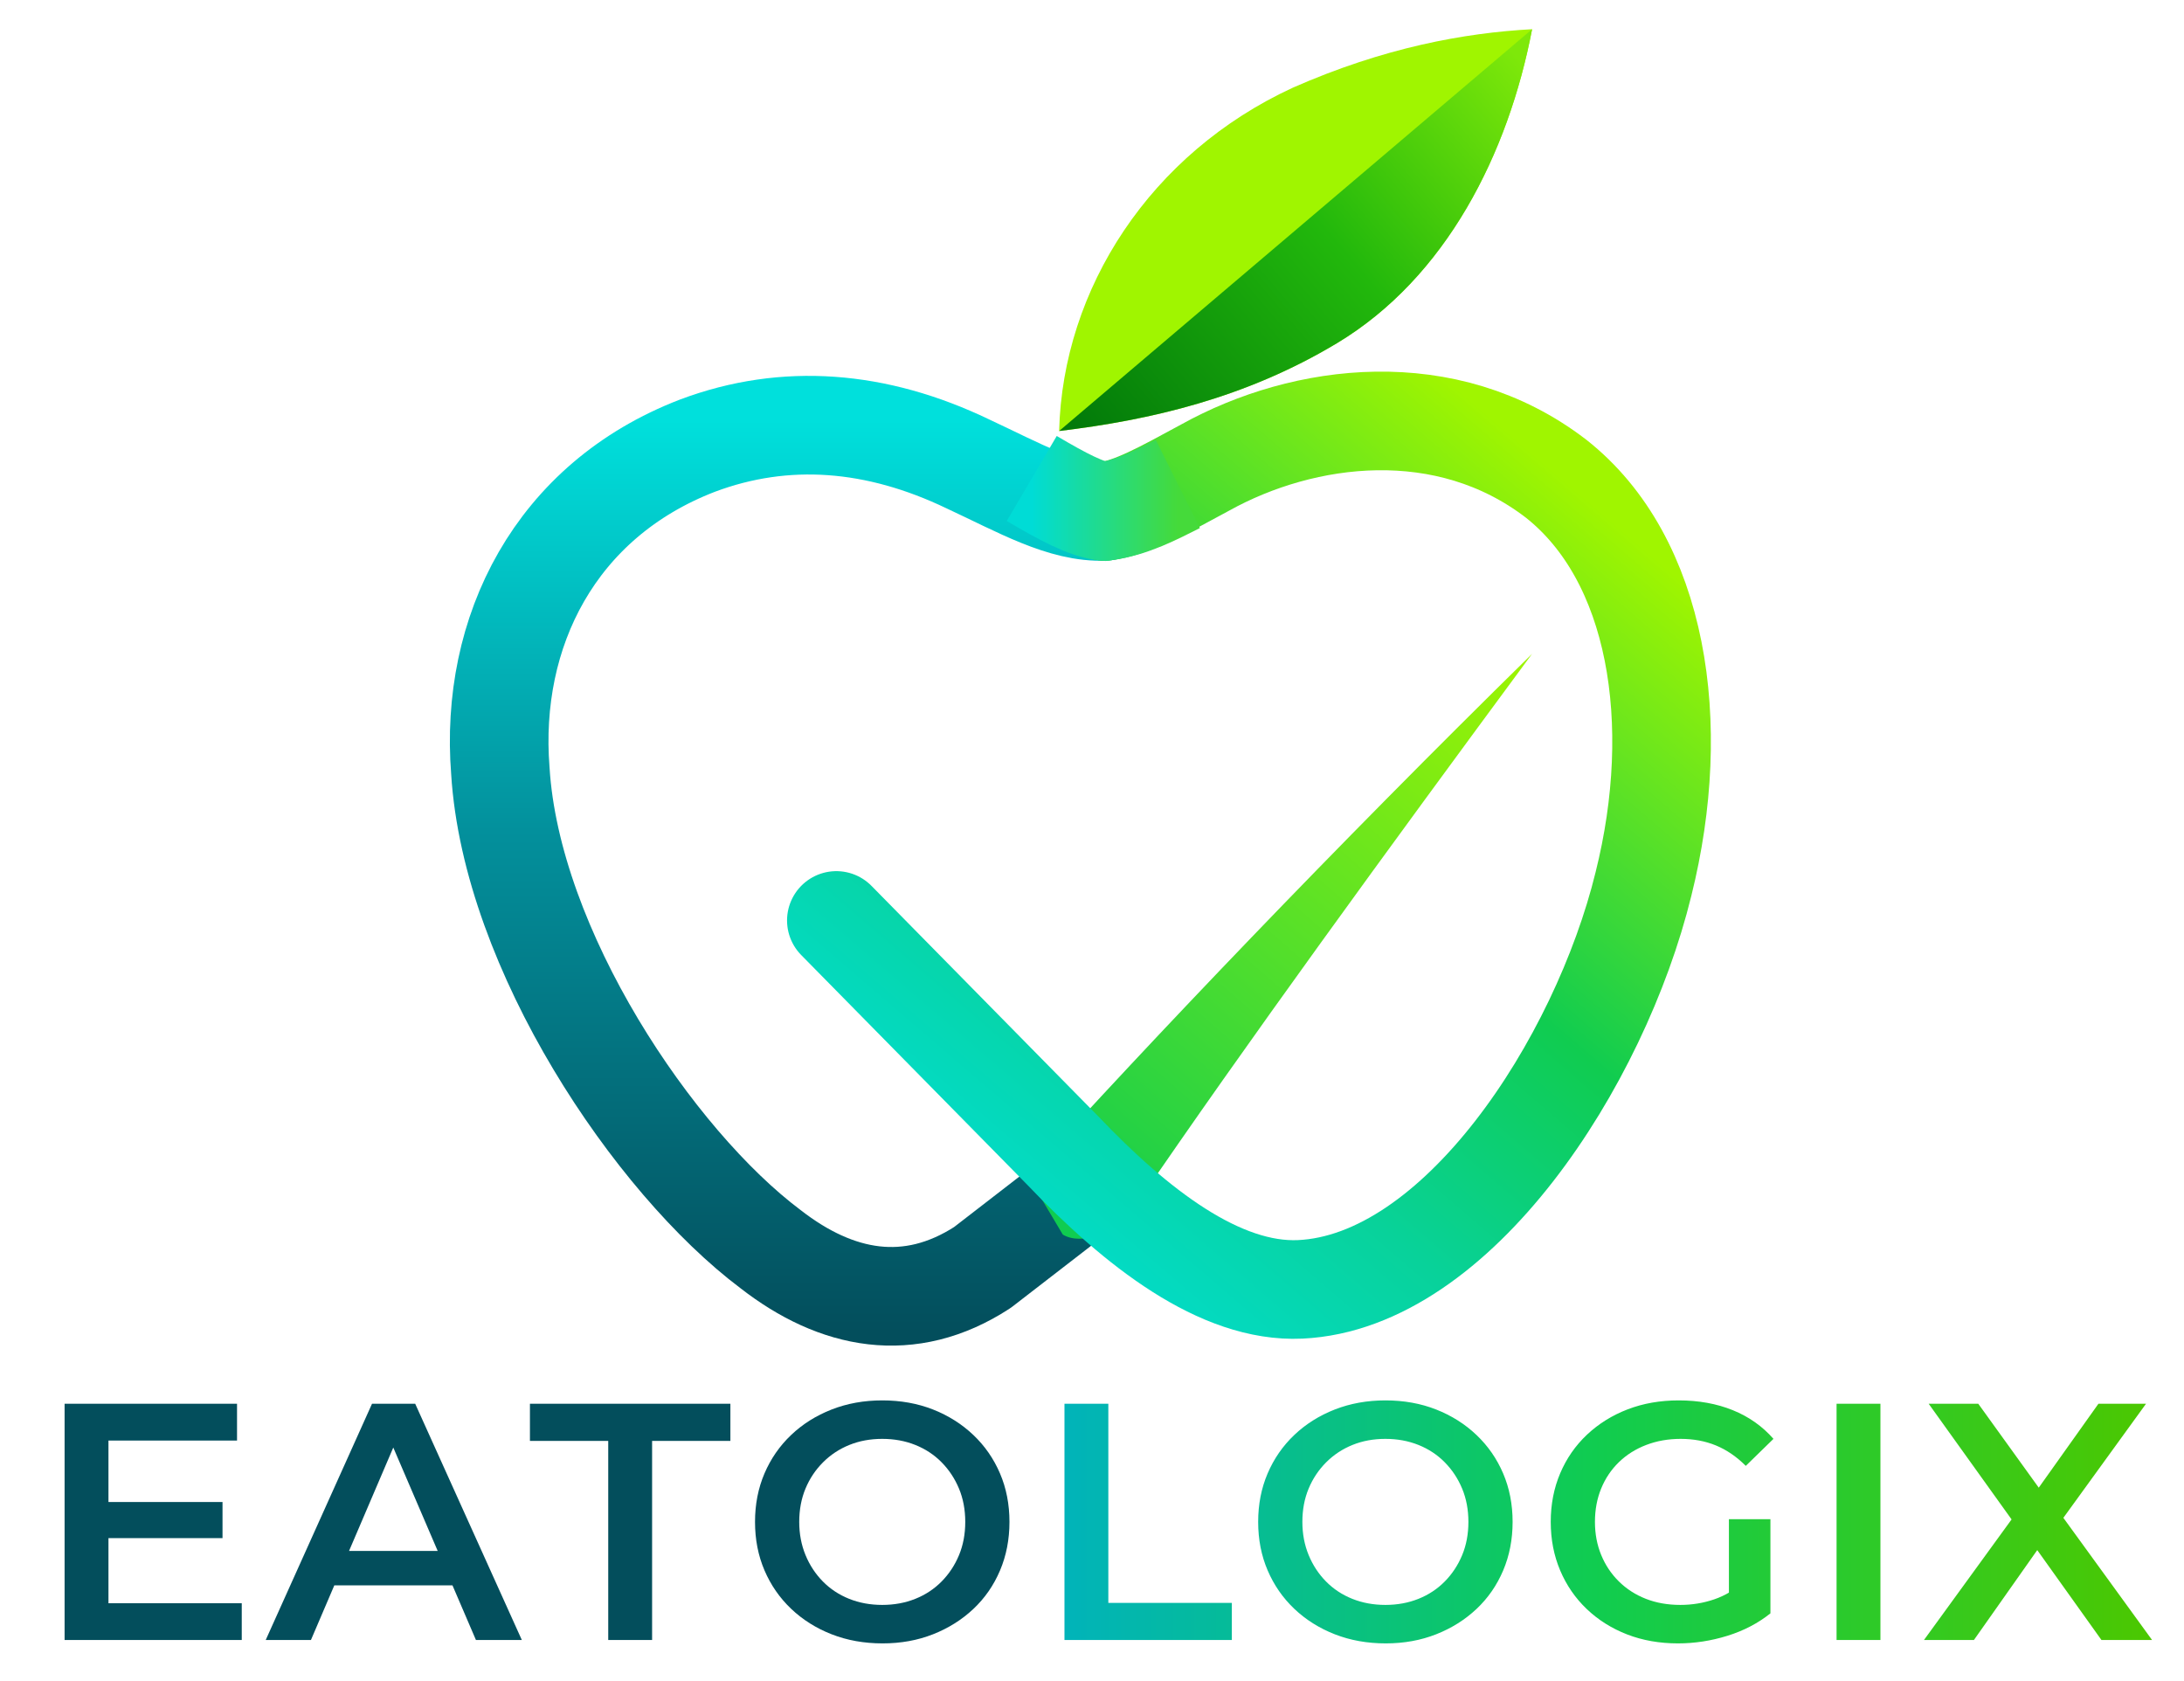
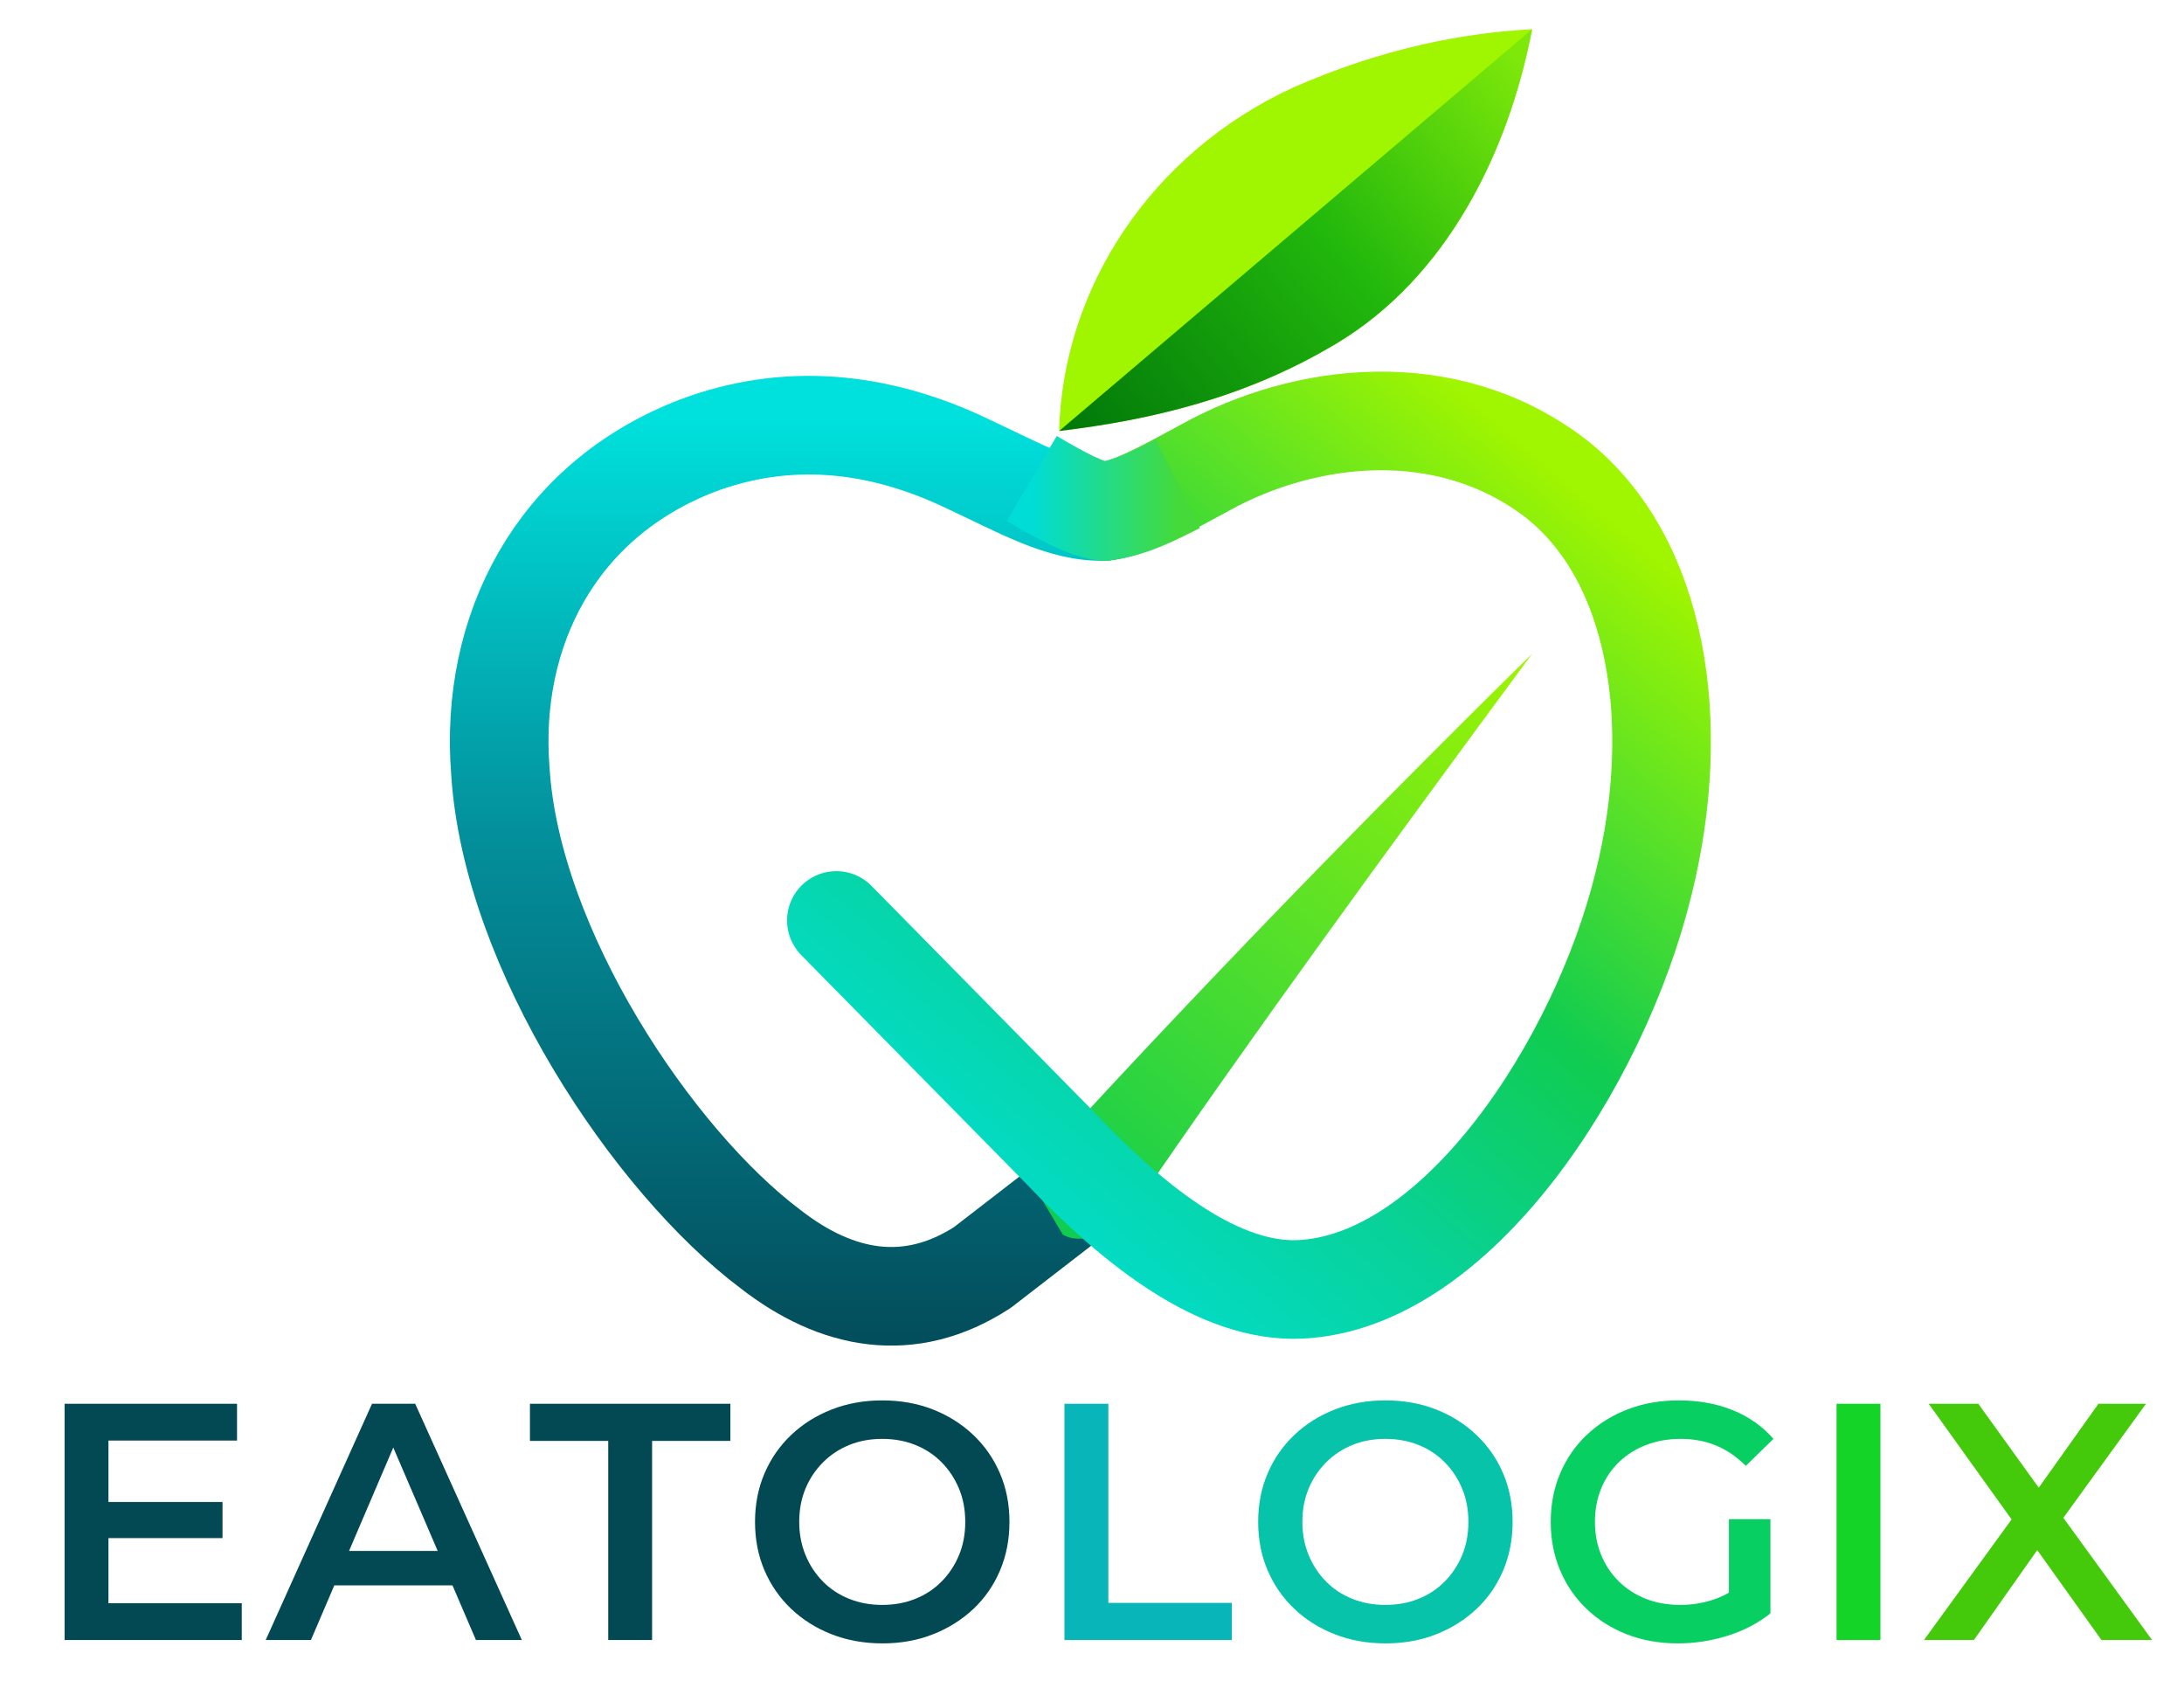
<svg xmlns="http://www.w3.org/2000/svg" viewBox="170 40 1196 920" role="img" aria-label="EATOLOGIX">
  <defs>
    <linearGradient id="fL" gradientUnits="userSpaceOnUse" x1="0" y1="270" x2="0" y2="770">
      <stop offset="0" stop-color="#00E0DC" />
      <stop offset=".45" stop-color="#03909C" />
      <stop offset="1" stop-color="#034E5C" />
    </linearGradient>
    <linearGradient id="fR" gradientUnits="userSpaceOnUse" x1="640" y1="700" x2="1000" y2="280">
      <stop offset="0" stop-color="#00E0DC" />
      <stop offset=".32" stop-color="#08D29A" />
      <stop offset=".58" stop-color="#10CC50" />
      <stop offset="1" stop-color="#A0F500" />
    </linearGradient>
    <linearGradient id="fB" gradientUnits="userSpaceOnUse" x1="745" y1="700" x2="1010" y2="395">
      <stop offset="0" stop-color="#10CC50" />
      <stop offset="1" stop-color="#A0F500" />
    </linearGradient>
    <linearGradient id="fN" gradientUnits="userSpaceOnUse" x1="735" y1="0" x2="815" y2="0">
      <stop offset="0" stop-color="#00DCD6" />
      <stop offset="1" stop-color="#45DA3A" />
    </linearGradient>
    <linearGradient id="fF" gradientUnits="userSpaceOnUse" x1="760" y1="275" x2="1000" y2="70">
      <stop offset="0" stop-color="#027A0A" />
      <stop offset=".55" stop-color="#22B80C" />
      <stop offset="1" stop-color="#7EE80A" />
    </linearGradient>
-     <linearGradient id="fW" gradientUnits="userSpaceOnUse" x1="2963" y1="0" x2="6288" y2="0">
-       <stop offset="0" stop-color="#00B2C0" />
-       <stop offset=".5" stop-color="#10CC50" />
-       <stop offset="1" stop-color="#4CC800" />
-     </linearGradient>
  </defs>
  <path d="M775,320 C752,321 728,307 700,294 C650,270 600,266 552,284 C474,314 438,386 444,462 C450,560 528,676 592,724 C628,752 668,760 708,734 L752,700" fill="none" stroke="url(#fL)" stroke-width="54" stroke-linecap="round" stroke-linejoin="round" />
  <path d="M733,684 C800,610 900,505 1009,398 C930,505 852,612 792,700 C780,716 762,722 752,716 Z" fill="url(#fB)" />
  <path d="M628,544 L752,670 C792,712 838,748 882,746 C968,742 1046,622 1070,524 C1092,436 1078,346 1022,302 C962,256 884,266 830,296 C806,309 790,318 775,320" fill="none" stroke="url(#fR)" stroke-width="54" stroke-linecap="round" stroke-linejoin="round" />
  <path d="M735,302 C752,312 765,319 775,320 C790,318 803,311 815,305" fill="none" stroke="url(#fN)" stroke-width="54" stroke-linecap="butt" />
  <path d="M750,276 C752,198 800,124 878,88 C928,66 972,58 1009,56 C996,124 962,192 902,228 C852,258 800,270 750,276 Z" fill="#A0F500" />
  <path d="M750,276 L1009,56 C996,124 962,192 902,228 C852,258 800,270 750,276 Z" fill="url(#fF)" />
  <g transform="translate(188,938) scale(0.1847964)">
-     <path d="M214 -409H562V-302H214ZM224 -109H619V0H94V-700H605V-591H224ZM690.0 0 1005.0 -700H1133.0L1449.0 0H1313.0L1042.0 -631H1094.0L824.0 0ZM835.0 -162 870.0 -264H1248.0L1283.0 -162ZM1705.0 0V-590H1473.0V-700H2067.0V-590H1835.0V0ZM2518.0 10Q2436.0 10 2367.0 -17.0Q2298.0 -44 2247.0 -92.5Q2196.0 -141 2168.0 -206.5Q2140.0 -272 2140.0 -350Q2140.0 -428 2168.0 -493.5Q2196.0 -559 2247.0 -607.5Q2298.0 -656 2367.0 -683.0Q2436.0 -710 2517.0 -710Q2599.0 -710 2667.5 -683.0Q2736.0 -656 2787.0 -607.5Q2838.0 -559 2866.0 -493.5Q2894.0 -428 2894.0 -350Q2894.0 -272 2866.0 -206.0Q2838.0 -140 2787.0 -92.0Q2736.0 -44 2667.5 -17.0Q2599.0 10 2518.0 10ZM2517.0 -104Q2570.0 -104 2615.0 -122.0Q2660.0 -140 2693.0 -173.5Q2726.0 -207 2744.5 -251.5Q2763.0 -296 2763.0 -350Q2763.0 -404 2744.5 -448.5Q2726.0 -493 2693.0 -526.5Q2660.0 -560 2615.0 -578.0Q2570.0 -596 2517.0 -596Q2464.0 -596 2419.5 -578.0Q2375.0 -560 2341.5 -526.5Q2308.0 -493 2289.5 -448.5Q2271.0 -404 2271.0 -350Q2271.0 -297 2289.5 -252.0Q2308.0 -207 2341.0 -173.5Q2374.0 -140 2419.0 -122.0Q2464.0 -104 2517.0 -104Z" fill="#034E5C" />
-     <path d="M3057.0 0V-700H3187.0V-110H3553.0V0ZM4009.0 10Q3927.0 10 3858.0 -17.0Q3789.0 -44 3738.0 -92.5Q3687.0 -141 3659.0 -206.5Q3631.0 -272 3631.0 -350Q3631.0 -428 3659.0 -493.5Q3687.0 -559 3738.0 -607.5Q3789.0 -656 3858.0 -683.0Q3927.0 -710 4008.0 -710Q4090.0 -710 4158.5 -683.0Q4227.0 -656 4278.0 -607.5Q4329.0 -559 4357.0 -493.5Q4385.0 -428 4385.0 -350Q4385.0 -272 4357.0 -206.0Q4329.0 -140 4278.0 -92.0Q4227.0 -44 4158.5 -17.0Q4090.0 10 4009.0 10ZM4008.0 -104Q4061.0 -104 4106.0 -122.0Q4151.0 -140 4184.0 -173.5Q4217.0 -207 4235.5 -251.5Q4254.0 -296 4254.0 -350Q4254.0 -404 4235.5 -448.5Q4217.0 -493 4184.0 -526.5Q4151.0 -560 4106.0 -578.0Q4061.0 -596 4008.0 -596Q3955.0 -596 3910.5 -578.0Q3866.0 -560 3832.5 -526.5Q3799.0 -493 3780.5 -448.5Q3762.0 -404 3762.0 -350Q3762.0 -297 3780.5 -252.0Q3799.0 -207 3832.0 -173.5Q3865.0 -140 3910.0 -122.0Q3955.0 -104 4008.0 -104ZM4875.0 10Q4793.0 10 4724.5 -16.5Q4656.0 -43 4605.0 -91.5Q4554.0 -140 4526.0 -206.0Q4498.0 -272 4498.0 -350Q4498.0 -428 4526.0 -494.0Q4554.0 -560 4605.5 -608.5Q4657.0 -657 4726.0 -683.5Q4795.0 -710 4877.0 -710Q4966.0 -710 5037.5 -681.0Q5109.0 -652 5158.0 -596L5076.0 -516Q5035.0 -557 4987.5 -576.5Q4940.0 -596 4883.0 -596Q4828.0 -596 4781.0 -578.0Q4734.0 -560 4700.0 -527.0Q4666.0 -494 4647.5 -449.0Q4629.0 -404 4629.0 -350Q4629.0 -297 4647.5 -252.0Q4666.0 -207 4700.0 -173.5Q4734.0 -140 4780.0 -122.0Q4826.0 -104 4882.0 -104Q4934.0 -104 4982.5 -120.5Q5031.0 -137 5075.0 -176L5149.0 -79Q5094.0 -35 5021.5 -12.5Q4949.0 10 4875.0 10ZM5026.0 -96V-358H5149.0V-79ZM5345.0 0V-700H5475.0V0ZM5604.0 0 5899.0 -406V-308L5618.0 -700H5765.0L5974.0 -410L5914.0 -409L6121.0 -700H6262.0L5983.0 -315V-409L6280.0 0H6130.0L5910.0 -308H5969.0L5752.0 0Z" fill="url(#fW)" />
+     <path d="M214 -409H562V-302H214ZM224 -109H619V0H94V-700H605V-591H224Z" fill="#034953" />
+     <path d="M690.0 0 1005.0 -700H1133.0L1449.0 0H1313.0L1042.0 -631H1094.0L824.0 0ZM835.0 -162 870.0 -264H1248.0L1283.0 -162Z" fill="#034953" />
+     <path d="M1705.0 0V-590H1473.0V-700H2067.0V-590H1835.0V0Z" fill="#034953" />
+     <path d="M2518.0 10Q2436.0 10 2367.0 -17.0Q2298.0 -44 2247.0 -92.5Q2196.0 -141 2168.0 -206.5Q2140.0 -272 2140.0 -350Q2140.0 -428 2168.0 -493.5Q2196.0 -559 2247.0 -607.5Q2298.0 -656 2367.0 -683.0Q2436.0 -710 2517.0 -710Q2599.0 -710 2667.5 -683.0Q2736.0 -656 2787.0 -607.5Q2838.0 -559 2866.0 -493.5Q2894.0 -428 2894.0 -350Q2894.0 -272 2866.0 -206.0Q2838.0 -140 2787.0 -92.0Q2736.0 -44 2667.5 -17.0Q2599.0 10 2518.0 10ZM2517.0 -104Q2570.0 -104 2615.0 -122.0Q2660.0 -140 2693.0 -173.5Q2726.0 -207 2744.5 -251.5Q2763.0 -296 2763.0 -350Q2763.0 -404 2744.5 -448.5Q2726.0 -493 2693.0 -526.5Q2660.0 -560 2615.0 -578.0Q2570.0 -596 2517.0 -596Q2464.0 -596 2419.5 -578.0Q2375.0 -560 2341.5 -526.5Q2308.0 -493 2289.5 -448.5Q2271.0 -404 2271.0 -350Q2271.0 -297 2289.5 -252.0Q2308.0 -207 2341.0 -173.5Q2374.0 -140 2419.0 -122.0Q2464.0 -104 2517.0 -104Z" fill="#034953" />
+     <path d="M3057.0 0V-700H3187.0V-110H3553.0V0Z" fill="#08B5B9" />
+     <path d="M4009.0 10Q3927.0 10 3858.0 -17.0Q3789.0 -44 3738.0 -92.5Q3687.0 -141 3659.0 -206.5Q3631.0 -272 3631.0 -350Q3631.0 -428 3659.0 -493.5Q3687.0 -559 3738.0 -607.5Q3789.0 -656 3858.0 -683.0Q3927.0 -710 4008.0 -710Q4090.0 -710 4158.5 -683.0Q4227.0 -656 4278.0 -607.5Q4329.0 -559 4357.0 -493.5Q4385.0 -428 4385.0 -350Q4385.0 -272 4357.0 -206.0Q4329.0 -140 4278.0 -92.0Q4227.0 -44 4158.5 -17.0Q4090.0 10 4009.0 10ZM4008.0 -104Q4061.0 -104 4106.0 -122.0Q4151.0 -140 4184.0 -173.5Q4217.0 -207 4235.5 -251.5Q4254.0 -296 4254.0 -350Q4254.0 -404 4235.5 -448.5Q4217.0 -493 4184.0 -526.5Q4151.0 -560 4106.0 -578.0Q4061.0 -596 4008.0 -596Q3955.0 -596 3910.5 -578.0Q3866.0 -560 3832.5 -526.5Q3799.0 -493 3780.5 -448.5Q3762.0 -404 3762.0 -350Q3762.0 -297 3780.5 -252.0Q3799.0 -207 3832.0 -173.5Q3865.0 -140 3910.0 -122.0Q3955.0 -104 4008.0 -104Z" fill="#06C3AA" />
+     <path d="M4875.0 10Q4793.0 10 4724.5 -16.5Q4656.0 -43 4605.0 -91.5Q4554.0 -140 4526.0 -206.0Q4498.0 -272 4498.0 -350Q4498.0 -428 4526.0 -494.0Q4554.0 -560 4605.5 -608.5Q4657.0 -657 4726.0 -683.5Q4795.0 -710 4877.0 -710Q4966.0 -710 5037.5 -681.0Q5109.0 -652 5158.0 -596L5076.0 -516Q5035.0 -557 4987.5 -576.5Q4940.0 -596 4883.0 -596Q4828.0 -596 4781.0 -578.0Q4734.0 -560 4700.0 -527.0Q4666.0 -494 4647.5 -449.0Q4629.0 -404 4629.0 -350Q4629.0 -297 4647.5 -252.0Q4666.0 -207 4700.0 -173.5Q4734.0 -140 4780.0 -122.0Q4826.0 -104 4882.0 -104Q4934.0 -104 4982.5 -120.5Q5031.0 -137 5075.0 -176L5149.0 -79Q5094.0 -35 5021.5 -12.5Q4949.0 10 4875.0 10ZM5026.0 -96V-358H5149.0V-79Z" fill="#07CF61" />
+     <path d="M5345.0 0V-700H5475.0V0Z" fill="#14D428" />
+     <path d="M5604.0 0 5899.0 -406V-308L5618.0 -700H5765.0L5974.0 -410L5914.0 -409L6121.0 -700H6262.0L5983.0 -315V-409L6280.0 0H6130.0L5910.0 -308H5969.0L5752.0 0Z" fill="#44CA0A" />
  </g>
</svg>
